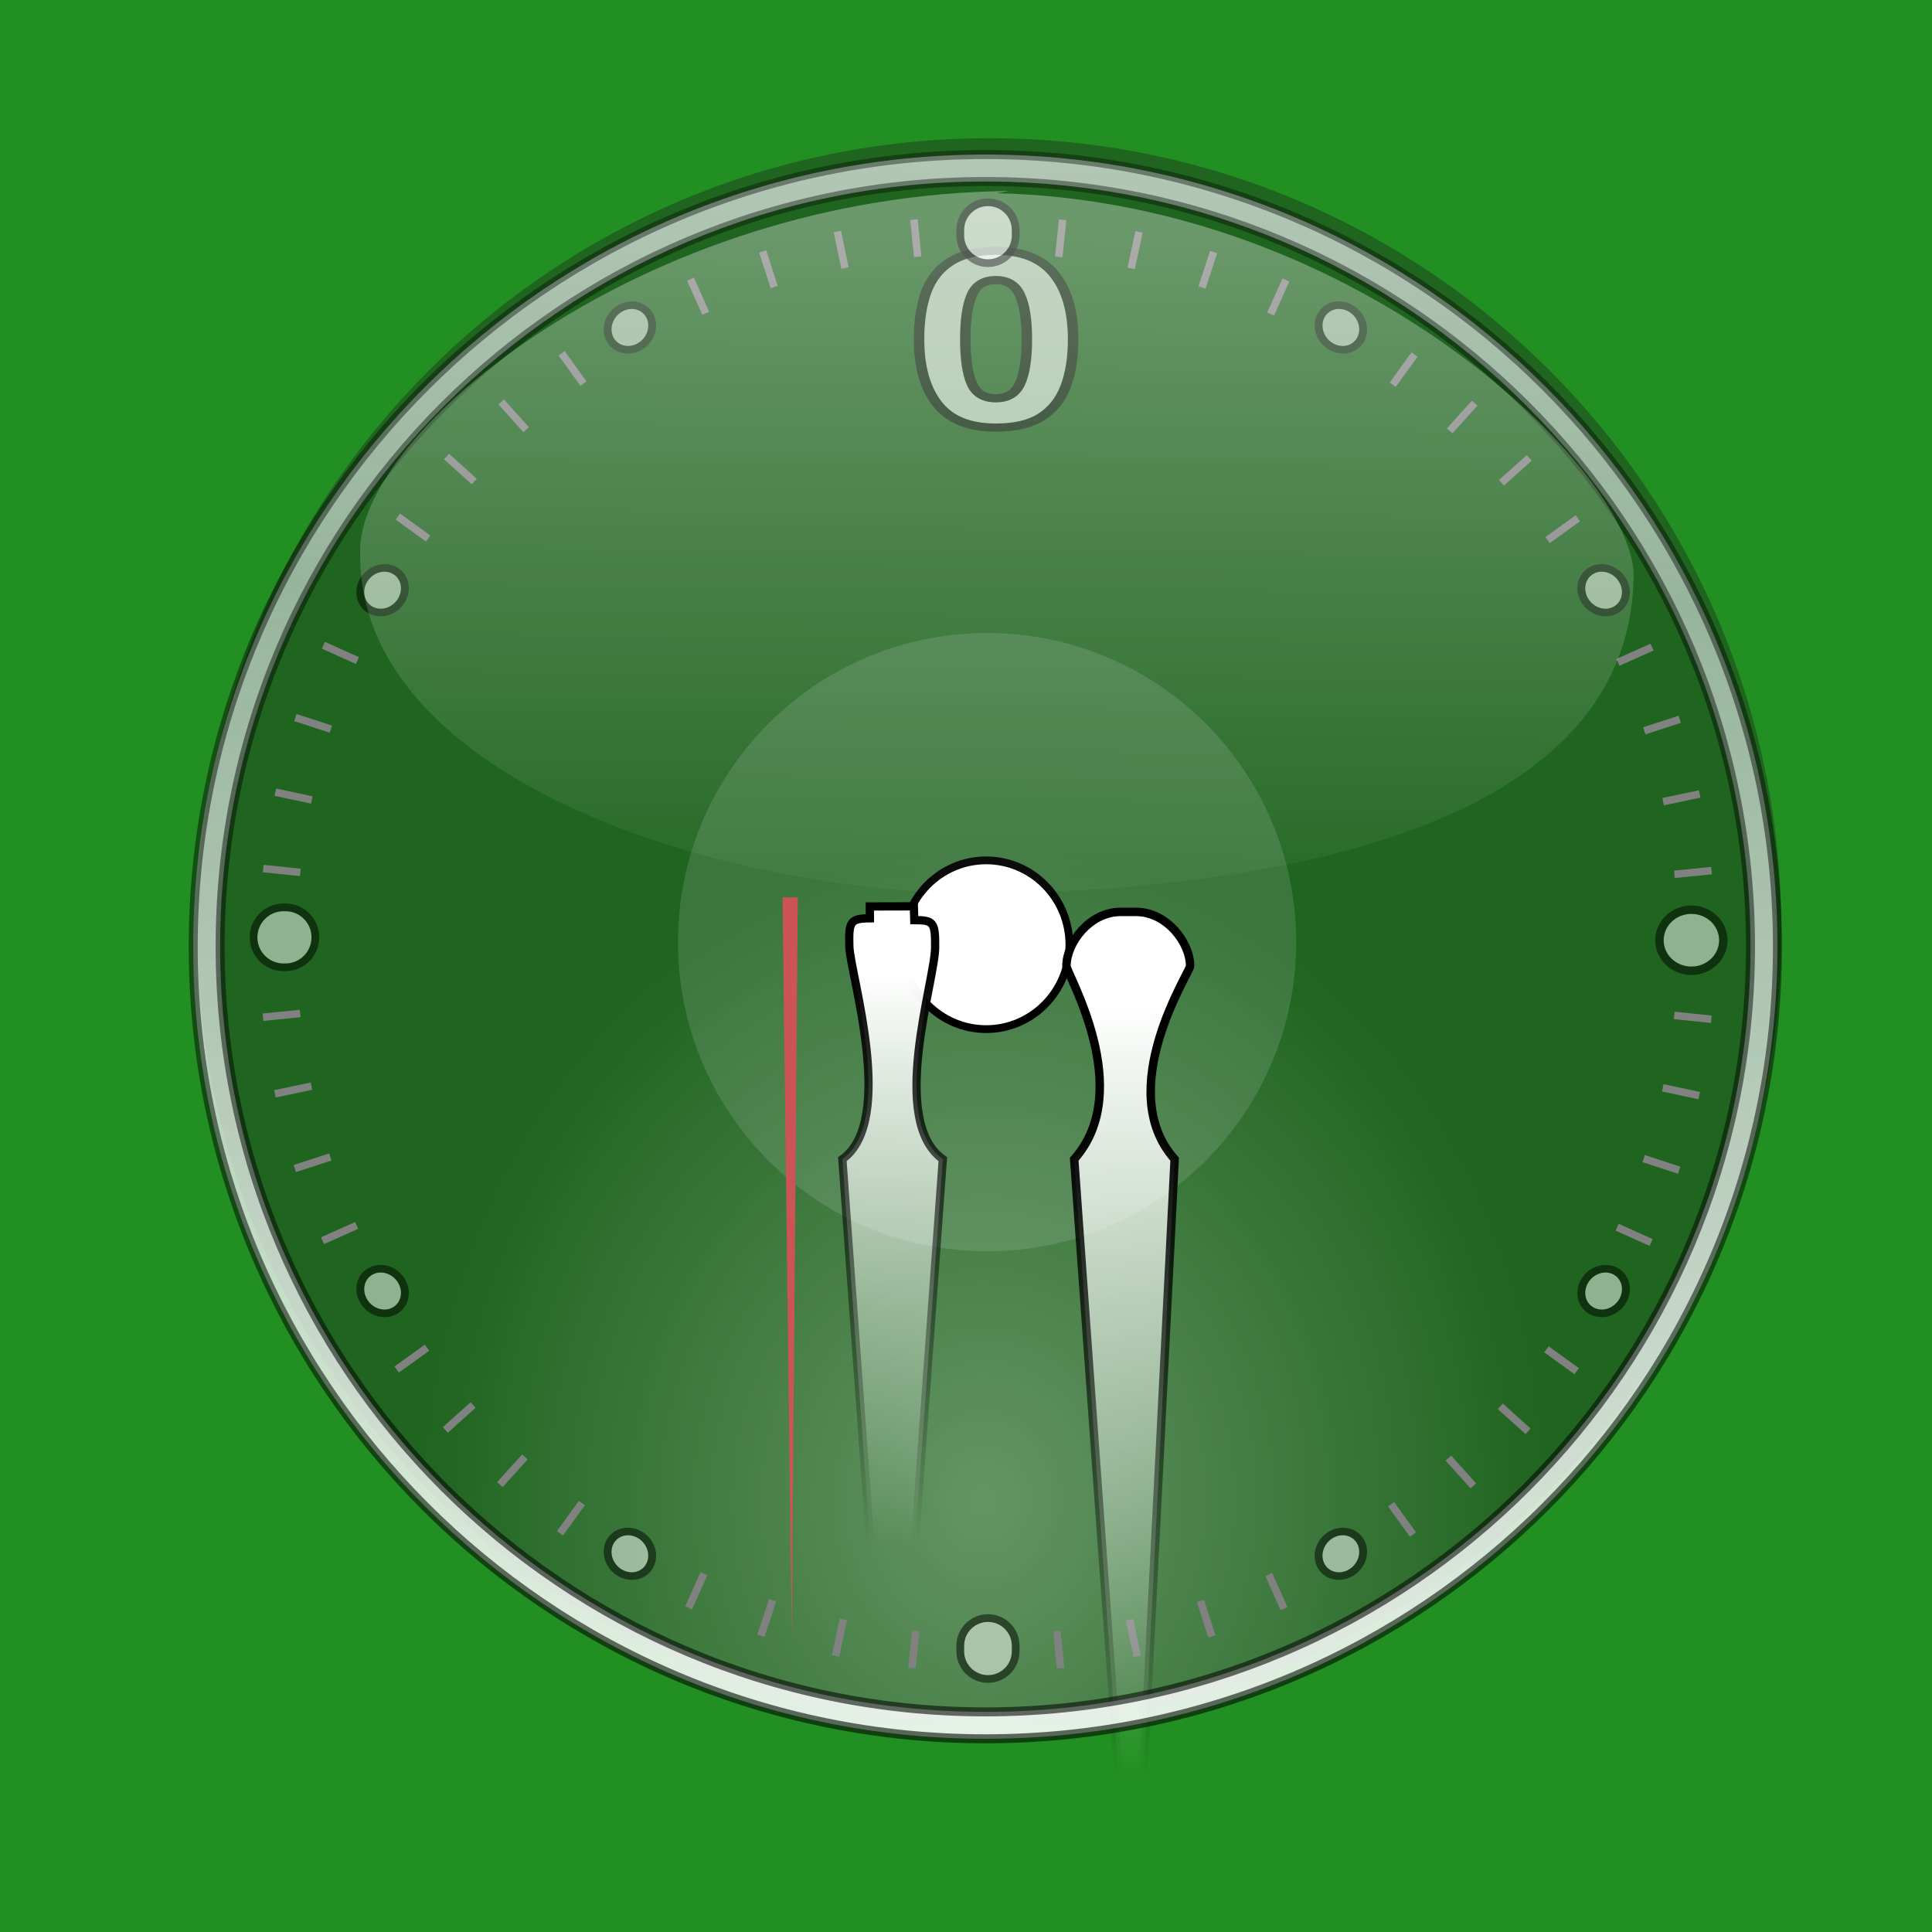
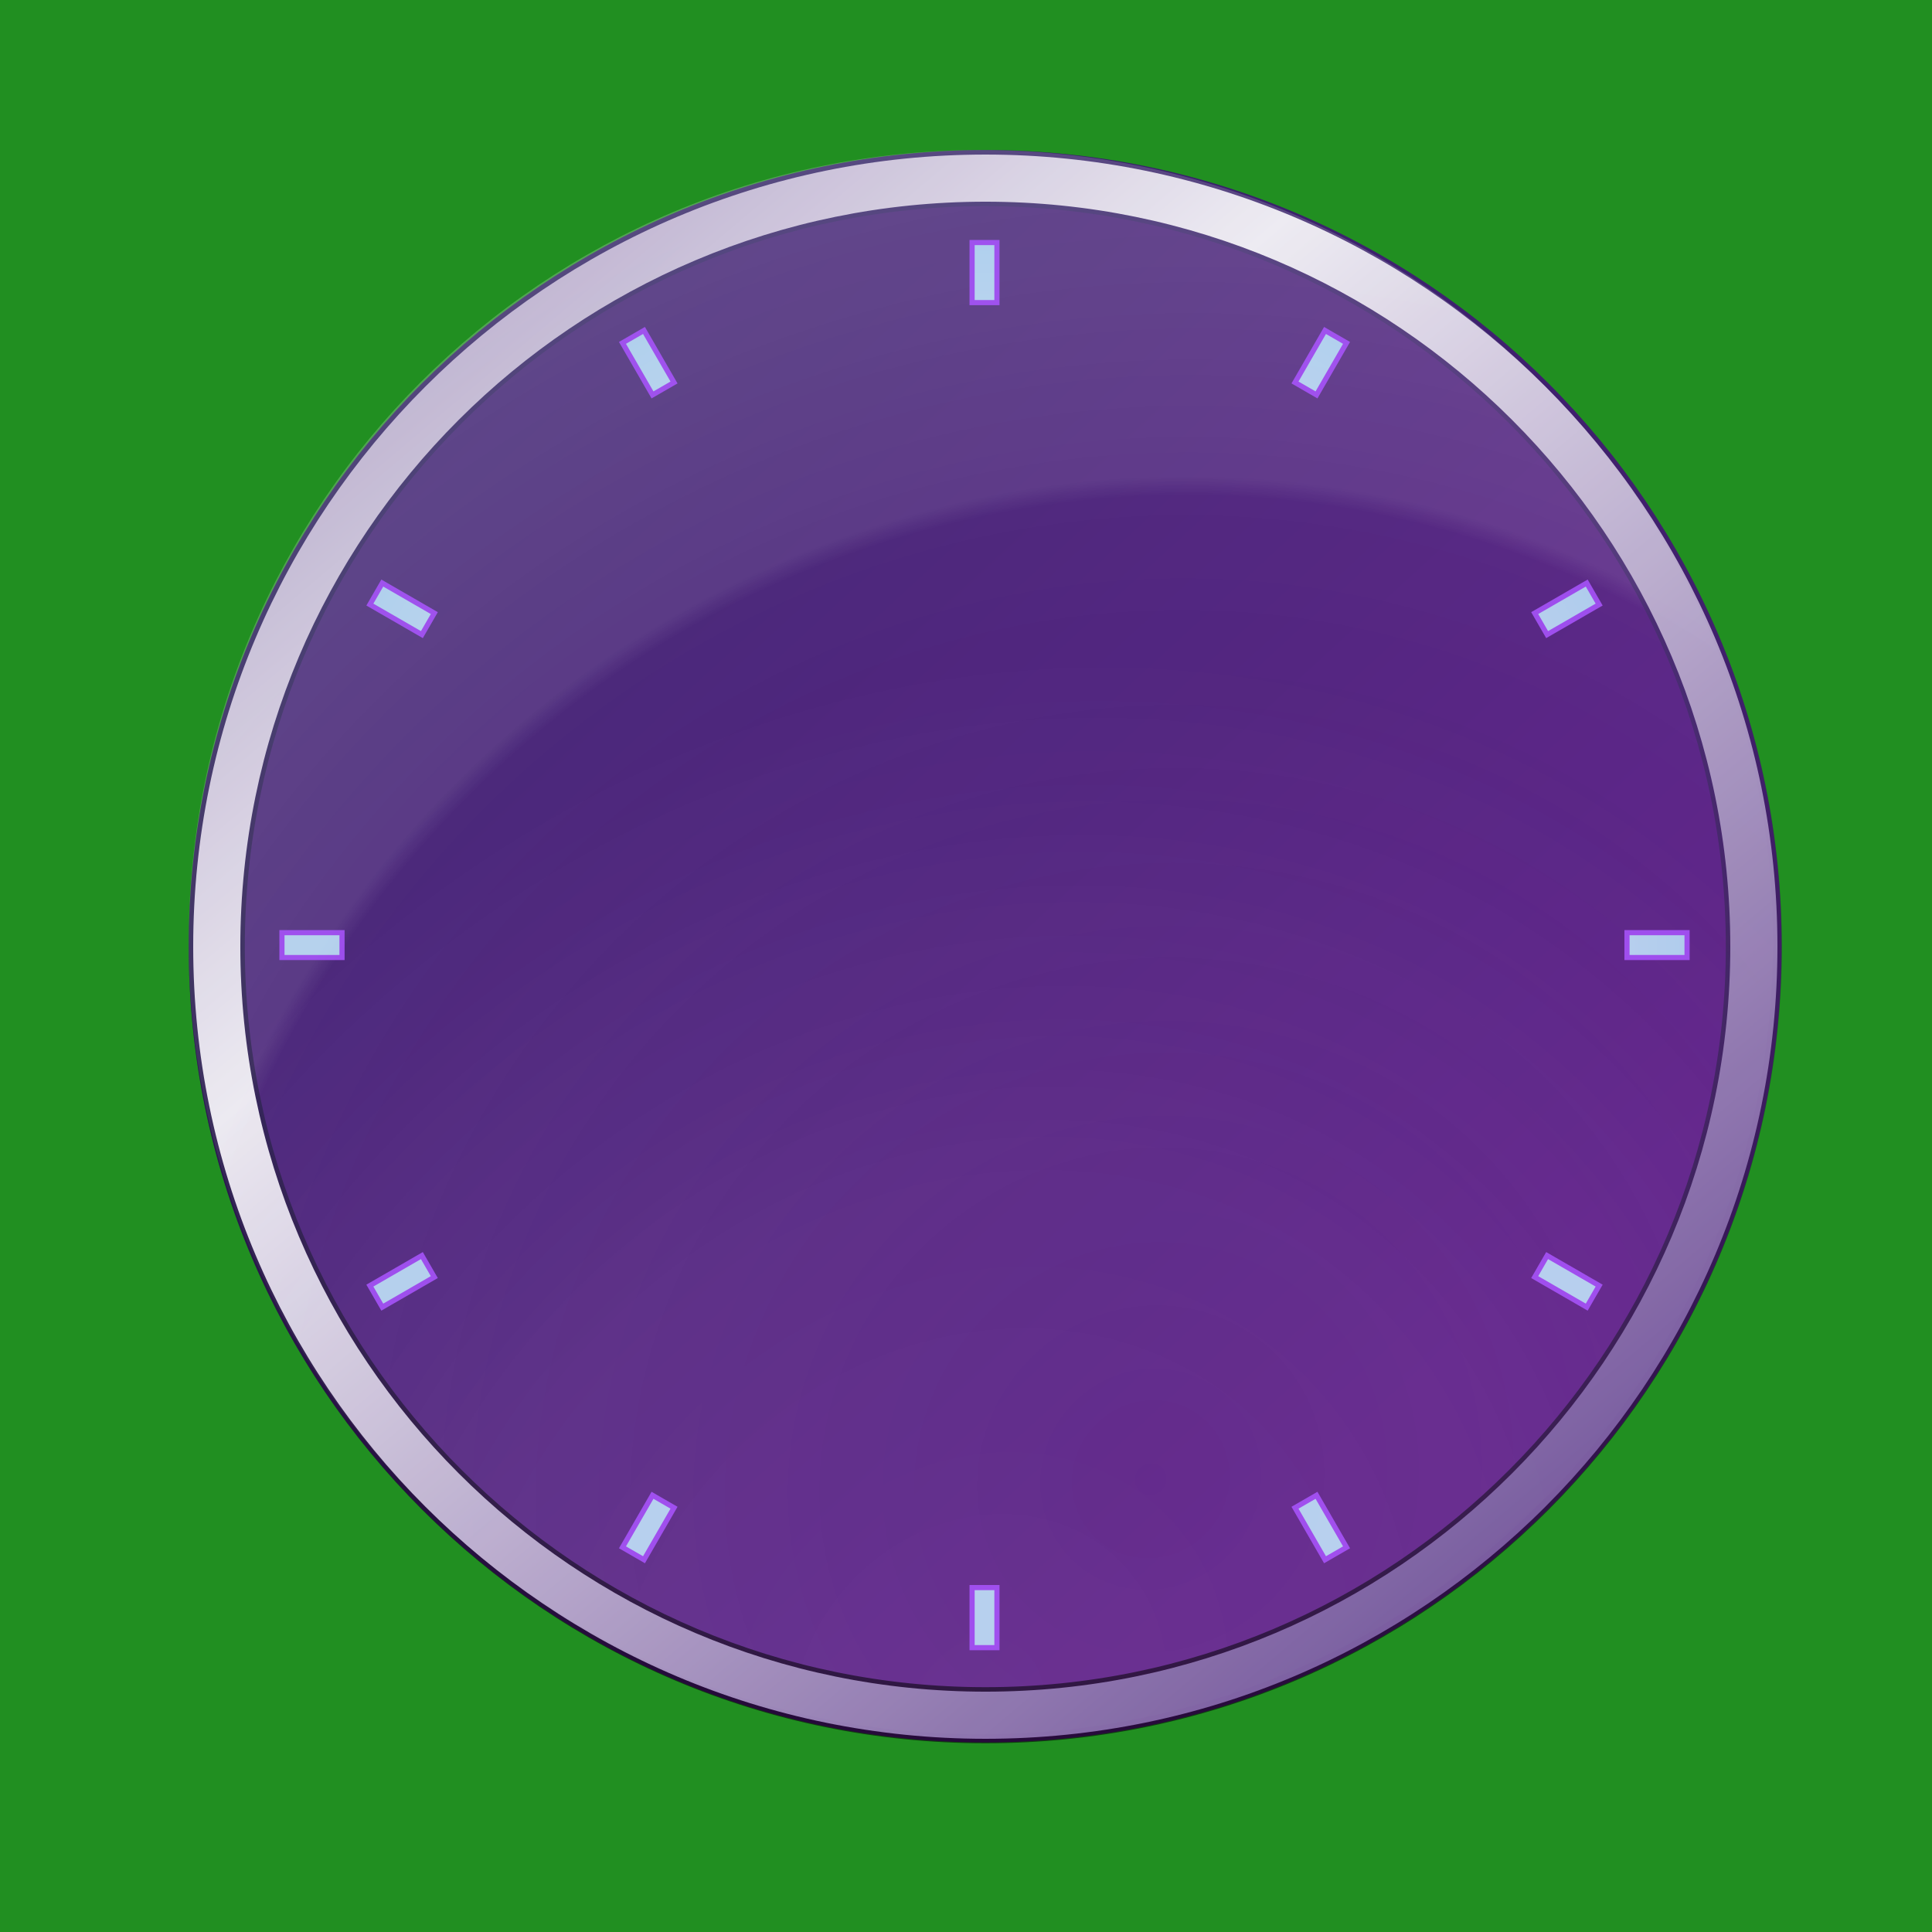
<svg xmlns="http://www.w3.org/2000/svg" xmlns:xlink="http://www.w3.org/1999/xlink" id="svg2" width="250" height="250" version="1.0">
+   <style id="style36">
+ .hourindicator { 
+     stroke-width:0.725;
+     stroke-opacity:1;
+     stroke-miterlimit:4;
+     stroke-dasharray:none;
+     stroke:#aa55ff;
+     opacity:0.85;
+     fill-opacity:1;
+     fill:url(#linearGradient13);
+ }
+ </style>
  <defs id="defs5">
+     <linearGradient id="linearGradient81">
+       <stop style="stop-color:#1b1b1b;stop-opacity:0;" offset="0" id="stop81" />
+       <stop style="stop-color:#1b1b1b;stop-opacity:0.5;" offset="0.644" id="stop82" />
+     </linearGradient>
+     <linearGradient id="linearGradient49">
+       <stop style="stop-color:#ffffff;stop-opacity:0.155;" offset="0" id="stop46" />
+       <stop style="stop-color:#ffffff;stop-opacity:0.122;" offset="0.5" id="stop47" />
+       <stop style="stop-color:#ffffff;stop-opacity:0;" offset="1" id="stop49" />
+     </linearGradient>
+     <linearGradient id="linearGradient12">
+       <stop style="stop-color:#bfe9ff;stop-opacity:1;" offset="0" id="stop12" />
+       <stop style="stop-color:#c6ecff;stop-opacity:1;" offset="1" id="stop13" />
+     </linearGradient>
+     <linearGradient id="linearGradient9">
+       <stop style="stop-color:#380b72;stop-opacity:1;" offset="0" id="stop10" />
+       <stop style="stop-color:#5d0b8e;stop-opacity:1;" offset="1" id="stop11" />
+     </linearGradient>
+     <linearGradient id="linearGradient7">
+       <stop style="stop-color:#ffffff;stop-opacity:1;" offset="0" id="stop5" />
+       <stop style="stop-color:#ebebeb;stop-opacity:1;" offset="0.5" id="stop6" />
+       <stop style="stop-color:#ffffff;stop-opacity:1;" offset="1" id="stop7" />
+     </linearGradient>
+     <linearGradient id="linearGradient1">
+       <stop style="stop-color:#ffffff;stop-opacity:1;" offset="0" id="stop1" />
+       <stop style="stop-color:#ededed;stop-opacity:1;" offset="0.5" id="stop3" />
+       <stop style="stop-color:#ffffff;stop-opacity:1;" offset="1" id="stop2" />
+     </linearGradient>
    <linearGradient id="linearGradient4014">
      <stop style="stop-color:#000000;stop-opacity:1;" offset="0" id="stop4016" />
      <stop style="stop-color:#000000;stop-opacity:0;" offset="1" id="stop4018" />
    </linearGradient>
    <linearGradient id="linearGradient3993">
      <stop style="stop-color:#f2f2f2;stop-opacity:1;" offset="0" id="stop3995" />
      <stop style="stop-color:#f2f2f2;stop-opacity:0;" offset="1" id="stop4000" />
    </linearGradient>
    <linearGradient id="linearGradient3985">
      <stop style="stop-color:#ffffff;stop-opacity:1;" offset="0" id="stop3987" />
      <stop style="stop-color:#ffffff;stop-opacity:0;" offset="1" id="stop3989" />
    </linearGradient>
    <linearGradient id="linearGradient3977">
      <stop style="stop-color:#000000;stop-opacity:1;" offset="0" id="stop3979" />
      <stop style="stop-color:#000000;stop-opacity:0;" offset="1" id="stop3981" />
    </linearGradient>
    <linearGradient id="linearGradient3969">
      <stop style="stop-color:#000000;stop-opacity:1;" offset="0" id="stop3971" />
      <stop style="stop-color:#000000;stop-opacity:0;" offset="1" id="stop3973" />
    </linearGradient>
    <linearGradient id="linearGradient3960">
      <stop style="stop-color:#ffffff;stop-opacity:1;" offset="0" id="stop3962" />
      <stop style="stop-color:#ffffff;stop-opacity:0;" offset="1" id="stop3964" />
    </linearGradient>
    <linearGradient id="linearGradient4100">
      <stop style="stop-color:#000000;stop-opacity:0.612" offset="0" id="stop4102" />
-       <stop style="stop-color:#000000;stop-opacity:0.405" offset="1" id="stop4104" />
+       <stop style="stop-color:#244a52;stop-opacity:0.2;" offset="1" id="stop4104" />
    </linearGradient>
    <linearGradient id="linearGradient4090">
      <stop id="stop4092" offset="0" style="stop-color:#ffffff;stop-opacity:0" />
      <stop style="stop-color:#000000;stop-opacity:0" offset="0.869" id="stop4094" />
      <stop id="stop4096" offset="1" style="stop-color:#000000;stop-opacity:0.185" />
    </linearGradient>
    <linearGradient id="linearGradient4060">
      <stop style="stop-color:#000000;stop-opacity:1;" offset="0" id="stop4062" />
      <stop style="stop-color:#000000;stop-opacity:0;" offset="1" id="stop4064" />
    </linearGradient>
    <linearGradient id="linearGradient4050">
      <stop id="stop4052" offset="0" style="stop-color:#ffffff;stop-opacity:0" />
      <stop style="stop-color:#ffffff;stop-opacity:0" offset="0.25" id="stop4058" />
      <stop style="stop-color:#ffffff;stop-opacity:0" offset="0.618" id="stop4056" />
      <stop style="stop-color:#ffffff;stop-opacity:1" offset="1" id="stop4054" />
    </linearGradient>
-     <linearGradient id="linearGradient4035">
-       <stop style="stop-color:#000000;stop-opacity:1;" offset="0" id="stop4037" />
-       <stop style="stop-color:#000000;stop-opacity:0;" offset="1" id="stop4040" />
-     </linearGradient>
-     <linearGradient id="linearGradient4027">
-       <stop style="stop-color:#000000;stop-opacity:1;" offset="0" id="stop4029" />
-       <stop style="stop-color:#000000;stop-opacity:0;" offset="1" id="stop4031" />
-     </linearGradient>
-     <linearGradient id="linearGradient4019">
-       <stop style="stop-color:#ffffff;stop-opacity:1;" offset="0" id="stop4021" />
-       <stop style="stop-color:#ffffff;stop-opacity:0;" offset="1" id="stop4023" />
-     </linearGradient>
-     <linearGradient id="linearGradient4011">
-       <stop style="stop-color:#ffffff;stop-opacity:1;" offset="0" id="stop4013" />
-       <stop style="stop-color:#ffffff;stop-opacity:0;" offset="1" id="stop4015" />
-     </linearGradient>
    <linearGradient id="linearGradient3995">
      <stop style="stop-color:#ffffff;stop-opacity:0" offset="0" id="stop3997" />
      <stop id="stop4086" offset="0.719" style="stop-color:#000000;stop-opacity:0" />
      <stop style="stop-color:#000000;stop-opacity:1" offset="1" id="stop3999" />
    </linearGradient>
    <linearGradient id="linearGradient3994">
      <stop style="stop-color:#000000;stop-opacity:1" offset="0" id="stop3996" />
      <stop style="stop-color:#333333;stop-opacity:1" offset="1" id="stop3998" />
    </linearGradient>
    <linearGradient id="linearGradient3933">
      <stop style="stop-color:#000000;stop-opacity:1;" offset="0" id="stop3936" />
      <stop style="stop-color:#000000;stop-opacity:0;" offset="1" id="stop3938" />
    </linearGradient>
    <linearGradient id="linearGradient3955">
      <stop id="stop3957" offset="0" style="stop-color:#fcff00;stop-opacity:0.352" />
      <stop id="stop3959" offset="1" style="stop-color:#ffff19;stop-opacity:0.125" />
    </linearGradient>
    <linearGradient id="linearGradient3929">
      <stop style="stop-color:#ffffff;stop-opacity:0.502" offset="0" id="stop3933" />
      <stop id="stop3935" offset="1" style="stop-color:#ffffff;stop-opacity:0" />
    </linearGradient>
    <linearGradient id="linearGradient3966">
      <stop style="stop-color:#ffffff;stop-opacity:0.981" offset="0" id="stop3968" />
      <stop id="stop3927" offset="0.434" style="stop-color:#ffffff;stop-opacity:0.49;" />
      <stop style="stop-color:#ffffff;stop-opacity:0.021" offset="1" id="stop3970" />
    </linearGradient>
    <linearGradient id="linearGradient3943">
      <stop style="stop-color:#ffffff;stop-opacity:1" offset="0" id="stop3945" />
      <stop id="stop3953" offset="0.368" style="stop-color:#cae2e5;stop-opacity:1" />
      <stop id="stop3951" offset="0.701" style="stop-color:#cac8b1;stop-opacity:1" />
      <stop style="stop-color:#000000;stop-opacity:0" offset="1" id="stop3947" />
    </linearGradient>
    <linearGradient id="linearGradient3919">
      <stop style="stop-color:#ffffff;stop-opacity:0.424;" offset="0" id="stop3921" />
      <stop style="stop-color:#acc3c9;stop-opacity:0" offset="1" id="stop3923" />
    </linearGradient>
    <linearGradient id="linearGradient3893">
-       <stop style="stop-color:#dbe2e3;stop-opacity:0.707" offset="0" id="stop3895" />
-       <stop style="stop-color:#ffffff;stop-opacity:1" offset="1" id="stop3897" />
+       <stop style="stop-color:#fcfdfd;stop-opacity:1;" offset="0" id="stop3895" />
+       <stop style="stop-color:#6c4f96;stop-opacity:1;" offset="1" id="stop3897" />
    </linearGradient>
    <linearGradient id="linearGradient3217">
      <stop style="stop-color:#000000;stop-opacity:1;" offset="0" id="stop3219" />
      <stop id="stop3225" offset="0.5" style="stop-color:#000000;stop-opacity:1;" />
      <stop style="stop-color:#000000;stop-opacity:0;" offset="1" id="stop3221" />
    </linearGradient>
    <linearGradient id="linearGradient3184">
      <stop style="stop-color:#e5ebee;stop-opacity:0" offset="0" id="stop3186" />
      <stop style="stop-color:#ffffff;stop-opacity:0.522" offset="1" id="stop3188" />
    </linearGradient>
    <linearGradient id="linearGradient3168">
-       <stop style="stop-color:#ffffff;stop-opacity:0.487" offset="0" id="stop3170" />
-       <stop style="stop-color:#ffffff;stop-opacity:0" offset="1" id="stop3172" />
+       <stop style="stop-color:#ffffff;stop-opacity:0" offset="0" id="stop3172" />
+       <stop style="stop-color:#ffffff;stop-opacity:0.122;" offset="0.5" id="stop9" />
+       <stop style="stop-color:#ffffff;stop-opacity:0.243;" offset="0.51" id="stop8" />
+       <stop style="stop-color:#ffffff;stop-opacity:0.487" offset="1" id="stop3170" />
    </linearGradient>
    <linearGradient id="linearGradient3144">
      <stop style="stop-color:#ffffff;stop-opacity:0.8" offset="0" id="stop3146" />
      <stop id="stop3925" offset="0.923" style="stop-color:#9eacae;stop-opacity:1" />
      <stop style="stop-color:#ffffff;stop-opacity:1" offset="1" id="stop3148" />
    </linearGradient>
    <radialGradient xlink:href="#linearGradient3217" id="radialGradient4070" gradientUnits="userSpaceOnUse" cx="309.6" cy="394.289" fx="309.6" fy="394.289" r="6.942" />
-     <linearGradient xlink:href="#linearGradient3893" id="linearGradient3907" x1="17.237" y1="345.84" x2="14.972" y2="500.905" gradientUnits="userSpaceOnUse" spreadMethod="reflect" gradientTransform="matrix(0.8723404,0,0,0.8723404,0.07921929,49.99266)" />
+     <linearGradient xlink:href="#linearGradient3893" id="linearGradient3907" x1="-19.918" y1="351.268" x2="88.448" y2="479.196" gradientUnits="userSpaceOnUse" spreadMethod="reflect" gradientTransform="matrix(0.8723404,0,0,0.8723404,0.07921929,49.99266)" />
    <linearGradient xlink:href="#linearGradient3906-5" id="linearGradient4216-6" gradientUnits="userSpaceOnUse" x1="-33.603" y1="293.253" x2="-14.522" y2="387.653" gradientTransform="translate(0.912604,0.9489648)" />
    <linearGradient id="linearGradient3906-5">
      <stop style="stop-color:#ffffff;stop-opacity:0.189" offset="0" id="stop3908-6" />
      <stop style="stop-color:#ffffff;stop-opacity:0.116" offset="1" id="stop3910-9" />
    </linearGradient>
    <linearGradient y2="387.653" x2="-14.522" y1="293.253" x1="-33.603" gradientTransform="matrix(-1.230349,0,0,1.237342,129.318,-357.3875)" gradientUnits="userSpaceOnUse" id="linearGradient3924" xlink:href="#linearGradient3906-5" />
-     <linearGradient xlink:href="#linearGradient3933" id="linearGradient3940" x1="-168.143" y1="192.344" x2="525.831" y2="200.829" gradientUnits="userSpaceOnUse" />
+     <linearGradient xlink:href="#linearGradient3933" id="linearGradient3940" x1="-168.143" y1="192.344" x2="525.831" y2="200.829" gradientUnits="userSpaceOnUse" gradientTransform="translate(-5.078594)" />
    <linearGradient xlink:href="#linearGradient3994" id="linearGradient4058" gradientUnits="userSpaceOnUse" gradientTransform="translate(-1.05375,2.338221)" x1="259.069" y1="331.354" x2="260.098" y2="283.538" />
-     <linearGradient xlink:href="#linearGradient3929" id="linearGradient4004" x1="-8.843" y1="307.013" x2="-9.666" y2="396.247" gradientUnits="userSpaceOnUse" gradientTransform="matrix(1.046884,0,0,0.9238844,1.359228,26.36567)" />
    <radialGradient xlink:href="#linearGradient3995" id="radialGradient4001" cx="320.036" cy="384.803" fx="320.036" fy="384.803" r="96.207" gradientUnits="userSpaceOnUse" gradientTransform="matrix(1.119462,0.01918326,-0.01914229,1.117071,-30.86623,-51.18864)" />
-     <linearGradient xlink:href="#linearGradient4011" id="linearGradient4017" x1="145" y1="128.049" x2="145" y2="211.523" gradientUnits="userSpaceOnUse" gradientTransform="matrix(1,0,0,1.197971,0,-23.39864)" />
-     <linearGradient xlink:href="#linearGradient4019" id="linearGradient4025" x1="115" y1="125" x2="115" y2="189.675" gradientUnits="userSpaceOnUse" gradientTransform="matrix(1,0,0,1.142614,0,-16.72565)" />
-     <linearGradient xlink:href="#linearGradient4027" id="linearGradient4033" x1="135" y1="140" x2="135" y2="211.523" gradientUnits="userSpaceOnUse" gradientTransform="matrix(1,0,0,1.197971,0,-23.39864)" />
-     <linearGradient xlink:href="#linearGradient4035" id="linearGradient4042" x1="124.75" y1="123.623" x2="125" y2="189.675" gradientUnits="userSpaceOnUse" gradientTransform="matrix(1,0,0,1.142614,0,-16.72565)" />
    <radialGradient xlink:href="#linearGradient4060" id="radialGradient4066" cx="245.951" cy="493.209" fx="245.951" fy="493.209" r="7.541" gradientTransform="matrix(1,0,0,1.415133,0,-204.7472)" gradientUnits="userSpaceOnUse" />
    <radialGradient xlink:href="#linearGradient4090" id="radialGradient4088" gradientUnits="userSpaceOnUse" cx="320.036" cy="384.803" fx="320.036" fy="384.803" r="96.207" gradientTransform="matrix(1.169142,-0.01707122,0.0192312,1.31707,-61.53176,-116.5459)" />
-     <radialGradient xlink:href="#linearGradient3168" id="radialGradient4098" cx="318.175" cy="453.965" fx="318.175" fy="453.965" r="96.207" gradientUnits="userSpaceOnUse" gradientTransform="matrix(0.7092701,0.02305238,-0.02666112,0.8203027,105.7749,74.24738)" />
+     <radialGradient xlink:href="#linearGradient3168" id="radialGradient4098" cx="327.358" cy="455.317" fx="327.358" fy="455.317" r="96.207" gradientUnits="userSpaceOnUse" gradientTransform="matrix(1.741111,-1.828223,1.763914,1.679867,-1032.416,283.6487)" />
    <linearGradient xlink:href="#linearGradient4100" id="linearGradient4106" x1="-32.212" y1="474.713" x2="-27.91" y2="311.217" gradientUnits="userSpaceOnUse" />
    <linearGradient xlink:href="#linearGradient3960" id="linearGradient3967" x1="243.049" y1="514.998" x2="243.049" y2="487.984" gradientUnits="userSpaceOnUse" />
    <linearGradient xlink:href="#linearGradient3969" id="linearGradient3975" x1="238.482" y1="514.998" x2="243.049" y2="487.984" gradientUnits="userSpaceOnUse" />
    <linearGradient xlink:href="#linearGradient3977" id="linearGradient3983" x1="331.882" y1="408.205" x2="307.908" y2="408.205" gradientUnits="userSpaceOnUse" gradientTransform="matrix(0.8702063,0,0,0.8702063,22.00865,79.60695)" />
    <linearGradient xlink:href="#linearGradient3985" id="linearGradient3991" x1="331.882" y1="403.059" x2="312.703" y2="403.059" gradientUnits="userSpaceOnUse" gradientTransform="matrix(0.8702063,0,0,0.8702063,22.00865,79.60695)" />
    <linearGradient xlink:href="#linearGradient3993" id="linearGradient4002" x1="177.72" y1="404.706" x2="196.822" y2="404.706" gradientUnits="userSpaceOnUse" gradientTransform="matrix(0.9238014,0,0,0.9238015,-0.8931045,68.1475)" />
    <linearGradient xlink:href="#linearGradient4014" id="linearGradient4020" x1="158.92" y1="434.8" x2="174.37" y2="441.414" gradientUnits="userSpaceOnUse" />
+     <linearGradient xlink:href="#linearGradient1" id="linearGradient2" x1="288.432" y1="107.014" x2="288.432" y2="156.636" gradientUnits="userSpaceOnUse" />
+     <linearGradient xlink:href="#linearGradient7" id="linearGradient3" gradientUnits="userSpaceOnUse" x1="288.432" y1="107.014" x2="288.432" y2="156.636" gradientTransform="matrix(0.9749738,0,0,1.416496,16.19884,-44.42683)" />
+     <linearGradient xlink:href="#linearGradient9" id="linearGradient11" x1="271.1" y1="308.534" x2="382.478" y2="429.69" gradientUnits="userSpaceOnUse" gradientTransform="matrix(1.064264,0,0,1.063877,-77.67951,-19.41931)" />
+     <linearGradient xlink:href="#linearGradient12" id="linearGradient13" x1="361.613" y1="-290.944" x2="361.613" y2="-300.088" gradientUnits="userSpaceOnUse" gradientTransform="translate(0,0.4927565)" />
+     <linearGradient xlink:href="#linearGradient12" id="linearGradient36" gradientUnits="userSpaceOnUse" x1="361.613" y1="-290.944" x2="361.613" y2="-300.088" gradientTransform="translate(0.4927565)" />
+     <linearGradient xlink:href="#linearGradient12" id="linearGradient37" gradientUnits="userSpaceOnUse" x1="361.613" y1="-290.944" x2="361.613" y2="-300.088" gradientTransform="translate(0.4927565)" />
+     <linearGradient xlink:href="#linearGradient12" id="linearGradient38" gradientUnits="userSpaceOnUse" x1="361.613" y1="-290.944" x2="361.613" y2="-300.088" gradientTransform="translate(0.4267396,0.2463782)" />
+     <linearGradient xlink:href="#linearGradient12" id="linearGradient39" gradientUnits="userSpaceOnUse" x1="361.613" y1="-290.944" x2="361.613" y2="-300.088" gradientTransform="translate(0.4267396,0.2463782)" />
+     <linearGradient xlink:href="#linearGradient12" id="linearGradient40" gradientUnits="userSpaceOnUse" x1="361.613" y1="-290.944" x2="361.613" y2="-300.088" gradientTransform="translate(-0.4267396,-0.2463782)" />
+     <linearGradient xlink:href="#linearGradient12" id="linearGradient41" gradientUnits="userSpaceOnUse" x1="361.613" y1="-290.944" x2="361.613" y2="-300.088" gradientTransform="translate(-0.4267396,-0.2463782)" />
+     <linearGradient xlink:href="#linearGradient12" id="linearGradient42" gradientUnits="userSpaceOnUse" x1="361.613" y1="-290.944" x2="361.613" y2="-300.088" gradientTransform="translate(-0.2463782,0.4267396)" />
+     <linearGradient xlink:href="#linearGradient12" id="linearGradient43" gradientUnits="userSpaceOnUse" x1="361.613" y1="-290.944" x2="361.613" y2="-300.088" gradientTransform="translate(-0.2463782,0.4267396)" />
+     <linearGradient xlink:href="#linearGradient12" id="linearGradient44" gradientUnits="userSpaceOnUse" x1="361.613" y1="-290.944" x2="361.613" y2="-300.088" gradientTransform="translate(0.2463782,-0.4267396)" />
+     <linearGradient xlink:href="#linearGradient12" id="linearGradient45" gradientUnits="userSpaceOnUse" x1="361.613" y1="-290.944" x2="361.613" y2="-300.088" gradientTransform="translate(0.2463782,-0.4267396)" />
+     <linearGradient xlink:href="#linearGradient12" id="linearGradient46" gradientUnits="userSpaceOnUse" x1="361.613" y1="-290.944" x2="361.613" y2="-300.088" gradientTransform="translate(0,0.4927565)" />
+     <radialGradient xlink:href="#linearGradient49" id="radialGradient46" gradientUnits="userSpaceOnUse" gradientTransform="matrix(0.9796032,-0.9878854,0.8761065,0.8687615,-387.8179,390.3194)" cx="313.945" cy="456.772" fx="313.945" fy="456.772" r="96.207" />
+     <filter id="mask-powermask-path-effect59_inverse" style="color-interpolation-filters:sRGB" height="100" width="100" x="-50" y="-50">
+       <feColorMatrix id="mask-powermask-path-effect59_primitive1" values="1" type="saturate" result="fbSourceGraphic" />
+       <feColorMatrix id="mask-powermask-path-effect59_primitive2" values="-1 0 0 0 1 0 -1 0 0 1 0 0 -1 0 1 0 0 0 1 0 " in="fbSourceGraphic" />
+     </filter>
+     <filter style="color-interpolation-filters:sRGB" id="filter76" x="-0.201" y="-0.028" width="1.401" height="1.056">
+       <feGaussianBlur stdDeviation="0.585" id="feGaussianBlur76" />
+     </filter>
+     <filter style="color-interpolation-filters:sRGB" id="filter77" x="-0.273" y="-0.026" width="1.546" height="1.053">
+       <feGaussianBlur stdDeviation="0.776" id="feGaussianBlur77" />
+     </filter>
+     <linearGradient xlink:href="#linearGradient1" id="linearGradient79" gradientUnits="userSpaceOnUse" x1="288.432" y1="107.014" x2="288.432" y2="156.636" gradientTransform="matrix(0.5424343,0,0,0.07594077,116.1803,83.77449)" />
+     <linearGradient xlink:href="#linearGradient1" id="linearGradient80" gradientUnits="userSpaceOnUse" gradientTransform="matrix(0.5424343,0,0,0.07594077,121.1181,84.22338)" x1="288.432" y1="107.014" x2="288.432" y2="156.636" />
+     <linearGradient xlink:href="#linearGradient81" id="linearGradient82" x1="273.836" y1="106.542" x2="273.836" y2="173.954" gradientUnits="userSpaceOnUse" />
  </defs>
-   <rect style="opacity:0.863;fill:#008000;fill-opacity:1;fill-rule:nonzero;stroke:url(#linearGradient3940)" id="rect3142" width="757.614" height="450" x="-227.54" y="-127.408" />
-   <g id="ClockFace" transform="matrix(1.006557,0,0,1.006557,-136.081,-271.6086)">
-     <path transform="matrix(1.058469,0,0,1.058469,-76.38257,-17.85858)" d="m 416.243,384.803 c 0,53.134 -43.073,96.207 -96.207,96.207 -53.134,0 -96.207,-43.073 -96.207,-96.207 0,-53.134 43.073,-96.207 96.207,-96.207 53.134,0 96.207,43.073 96.207,96.207 z" id="path4108" style="fill:#1a1a1a;fill-opacity:1;stroke:none;stroke-opacity:1;opacity:0.374" />
-     <path style="fill:url(#radialGradient4098);fill-opacity:1;stroke:none;opacity:0.638" id="path3158" d="m 416.243,384.803 c 0,53.134 -43.073,96.207 -96.207,96.207 -53.134,0 -96.207,-43.073 -96.207,-96.207 0,-53.134 43.073,-96.207 96.207,-96.207 53.134,0 96.207,43.073 96.207,96.207 z" transform="matrix(1.058469,0,0,1.058469,-76.38257,-17.85858)" />
-     <path transform="matrix(0.4574011,0,0,0.4574011,98.86669,218.7633)" d="m 443.731,376.458 c 0,47.983 -38.898,86.881 -86.881,86.881 -47.983,0 -86.881,-38.898 -86.881,-86.881 0,-47.983 38.898,-86.881 86.881,-86.881 47.983,0 86.881,38.898 86.881,86.881 z" id="path3182" style="opacity:0.15;fill:#dbe2e3;fill-opacity:1;stroke:none" />
-     <text id="text4054" y="367.606" x="222.376" style="font-size:35.044px;font-style:normal;font-variant:normal;font-weight:bold;font-stretch:normal;line-height:125%;letter-spacing:0px;word-spacing:0px;opacity:0.6;fill:#ffffff;fill-opacity:1;stroke:#000000;stroke-width:1.188;stroke-opacity:1;font-family:UnBatang;-inkscape-font-specification:UnBatang Bold" xml:space="preserve" transform="scale(1.132818,0.8827545)">
-       <tspan style="font-size:35.044px;font-style:normal;font-variant:normal;font-weight:bold;font-stretch:normal;fill:#ffffff;fill-opacity:1;stroke:#000000;stroke-width:1.188;stroke-opacity:1;font-family:Cuisine;-inkscape-font-specification:Cuisine Bold" y="367.606" x="222.376" id="tspan4056">0</tspan>
-     </text>
-     <g id="g3274" transform="matrix(0.9598602,0,0,0.9598602,-82.86491,16.10077)">
-       <rect ry="3.71" y="481.062" x="355.791" height="8.159" width="7.419" id="rect4050" style="opacity:0.5;fill:#ffffff;fill-opacity:1;stroke:#000000;stroke-width:1.035;stroke-opacity:1;stroke-miterlimit:4;stroke-dasharray:none" />
-       <rect style="opacity:0.65;fill:#ffffff;fill-opacity:1;stroke:#000000;stroke-width:1.035;stroke-miterlimit:4;stroke-opacity:1;stroke-dasharray:none" id="rect4074" width="7.419" height="8.159" x="355.791" y="-299.596" ry="3.71" transform="scale(1,-1)" />
-     </g>
-     <g id="g3280" transform="matrix(0,0.9598602,-0.9598602,0,637.1983,46.20365)">
-       <rect ry="4.275" y="292.191" x="354.828" height="8.549" width="8.177" id="rect4028" style="opacity:0.5;fill:#ffffff;fill-opacity:1;stroke:#000000;stroke-width:1.128;stroke-miterlimit:4;stroke-opacity:1;stroke-dasharray:none" rx="4.089" />
-       <rect ry="4.014" style="opacity:0.5;fill:#ffffff;fill-opacity:1;stroke:#000000;stroke-width:1.035;stroke-opacity:1;stroke-miterlimit:4;stroke-dasharray:none" id="rect4038" width="8.029" height="8.28" x="354.513" y="480.759" />
-     </g>
-     <g transform="matrix(-0.8312633,-0.4799301,0.4799301,-0.8312633,373.3353,888.5053)" id="g3286" />
-     <g id="g3292" transform="matrix(-0.4799301,-0.8312633,0.8312633,-0.4799301,109.7739,877.4869)">
-       <rect rx="3.099" transform="matrix(-0.9997489,0.02240631,0.02184135,-0.9997615,0,0)" ry="2.869" y="-485.409" x="-420.971" height="5.738" width="6.197" id="rect4080" style="opacity:0.5;fill:#ffffff;fill-opacity:1;stroke:#000000;stroke-width:1.036;stroke-miterlimit:4;stroke-opacity:1;stroke-dasharray:none" />
-       <rect style="opacity:0.5;fill:#ffffff;fill-opacity:1;stroke:#000000;stroke-width:1.036;stroke-opacity:1;stroke-miterlimit:4;stroke-dasharray:none" id="rect3294" width="6.197" height="5.738" x="363.306" y="302.8" ry="2.869" transform="matrix(0.9997489,-0.02240631,-0.02184135,0.9997615,0,0)" rx="3.099" />
-       <rect rx="3.099" transform="matrix(0.9997489,-0.02240631,-0.02184135,0.9997615,0,0)" ry="2.869" y="312.841" x="316.477" height="5.738" width="6.197" id="rect4068" style="opacity:0.5;fill:#ffffff;fill-opacity:1;stroke:#000000;stroke-width:1.036;stroke-opacity:1;stroke-miterlimit:4;stroke-dasharray:none" />
-       <rect style="opacity:0.5;fill:#ffffff;fill-opacity:1;stroke:#000000;stroke-width:1.036;stroke-miterlimit:4;stroke-opacity:1;stroke-dasharray:none" id="rect4070" width="6.197" height="5.738" x="469.052" y="41.738" ry="2.869" transform="matrix(0.48047,0.8770111,0.8548982,-0.5187959,0,0)" rx="3.099" />
-       <rect rx="3.099" transform="matrix(0.48047,0.8770111,0.8548982,-0.5187959,0,0)" ry="2.869" y="29.926" x="516.878" height="5.738" width="6.197" id="rect4072" style="opacity:0.5;fill:#ffffff;fill-opacity:1;stroke:#000000;stroke-width:1.036;stroke-miterlimit:4;stroke-opacity:1;stroke-dasharray:none" />
-       <rect rx="3.099" transform="matrix(-0.48047,-0.8770111,-0.8548982,0.5187959,0,0)" ry="2.869" y="-224.347" x="-526.717" height="5.738" width="6.197" id="rect4076" style="opacity:0.5;fill:#ffffff;fill-opacity:1;stroke:#000000;stroke-width:1.036;stroke-miterlimit:4;stroke-opacity:1;stroke-dasharray:none" />
-       <rect style="opacity:0.5;fill:#ffffff;fill-opacity:1;stroke:#000000;stroke-width:1.036;stroke-miterlimit:4;stroke-opacity:1;stroke-dasharray:none" id="rect4078" width="6.197" height="5.738" x="-573.547" y="-214.305" ry="2.869" transform="matrix(-0.48047,-0.8770111,-0.8548982,0.5187959,0,0)" rx="3.099" />
-       <rect style="opacity:0.5;fill:#ffffff;fill-opacity:1;stroke:#000000;stroke-width:1.036;stroke-miterlimit:4;stroke-opacity:1;stroke-dasharray:none" id="rect4082" width="6.197" height="5.738" x="-373.145" y="-497.22" ry="2.869" transform="matrix(-0.9997489,0.02240631,0.02184135,-0.9997615,0,0)" rx="3.099" />
-     </g>
-     <g transform="matrix(0.8312633,-0.4799301,0.4799301,0.8312633,-224.1878,238.8425)" id="g3298" />
-     <g id="g3304" transform="matrix(0.4799301,-0.8312633,0.8312633,0.4799301,-235.2063,502.4039)" />
-     <g style="fill:#818181;fill-opacity:1" transform="translate(-175.8178,27.54883)" id="g3480">
-       <g style="fill:#818181;fill-opacity:1" id="g3346" transform="matrix(0.8096128,0.5869643,-0.5869643,0.8096128,449.2092,204.052)">
-         <g style="fill:#818181;fill-opacity:1" transform="matrix(0.9598602,0,0,0.9598602,-260.5296,-239.3539)" id="g3310">
-           <rect style="fill:#818181;fill-opacity:1;stroke:none" id="rect3312" width="1" height="5" x="359" y="293.362" />
-           <rect y="483.362" x="359" height="5" width="1" id="rect3314" style="fill:#818181;fill-opacity:1;stroke:none" />
-         </g>
-         <g style="fill:#818181;fill-opacity:1" id="g3316" transform="matrix(0,0.9598602,-0.9598602,0,459.7132,-209.2506)">
-           <rect y="293.362" x="359" height="5" width="1" id="rect3318" style="fill:#818181;fill-opacity:1;stroke:none" />
-           <rect style="fill:#818181;fill-opacity:1;stroke:none" id="rect3320" width="1" height="5" x="359" y="483.362" />
-         </g>
-         <g style="fill:#818181;fill-opacity:1" id="g3322" transform="matrix(0.4799301,0.8312633,-0.8312633,0.4799301,236.9147,-350.6065)">
-           <rect y="293.362" x="359" height="5" width="1" id="rect3324" style="fill:#818181;fill-opacity:1;stroke:none" />
-           <rect style="fill:#818181;fill-opacity:1;stroke:none" id="rect3326" width="1" height="5" x="359" y="483.362" />
-         </g>
-         <g style="fill:#818181;fill-opacity:1" transform="matrix(-0.8312633,0.4799301,-0.4799301,-0.8312633,570.9659,288.1937)" id="g3328">
-           <rect style="fill:#818181;fill-opacity:1;stroke:none" id="rect3330" width="1" height="5" x="359" y="293.362" />
-           <rect y="483.362" x="359" height="5" width="1" id="rect3332" style="fill:#818181;fill-opacity:1;stroke:none" />
-         </g>
-         <g style="fill:#818181;fill-opacity:1" transform="matrix(-0.4799301,0.8312633,-0.8312633,-0.4799301,581.9844,24.56652)" id="g3334">
-           <rect style="fill:#818181;fill-opacity:1;stroke:none" id="rect3336" width="1" height="5" x="359" y="293.362" />
-           <rect y="483.362" x="359" height="5" width="1" id="rect3338" style="fill:#818181;fill-opacity:1;stroke:none" />
-         </g>
-         <g style="fill:#818181;fill-opacity:1" id="g3340" transform="matrix(-0.8312633,-0.4799301,0.4799301,-0.8312633,195.7928,633.2634)">
-           <rect y="293.362" x="359" height="5" width="1" id="rect3342" style="fill:#818181;fill-opacity:1;stroke:none" />
-           <rect style="fill:#818181;fill-opacity:1;stroke:none" id="rect3344" width="1" height="5" x="359" y="483.362" />
-         </g>
-       </g>
-       <g style="fill:#818181;fill-opacity:1" transform="matrix(0.7428096,0.6695027,-0.6695027,0.7428096,466.0671,206.1473)" id="g3366">
-         <g style="fill:#818181;fill-opacity:1" id="g3368" transform="matrix(0.9598602,0,0,0.9598602,-260.5296,-239.3539)">
-           <rect y="293.362" x="359" height="5" width="1" id="rect3370" style="fill:#818181;fill-opacity:1;stroke:none" />
-           <rect style="fill:#818181;fill-opacity:1;stroke:none" id="rect3372" width="1" height="5" x="359" y="483.362" />
-         </g>
-         <g style="fill:#818181;fill-opacity:1" transform="matrix(0,0.9598602,-0.9598602,0,459.7132,-209.2506)" id="g3374">
-           <rect style="fill:#818181;fill-opacity:1;stroke:none" id="rect3376" width="1" height="5" x="359" y="293.362" />
-           <rect y="483.362" x="359" height="5" width="1" id="rect3378" style="fill:#818181;fill-opacity:1;stroke:none" />
-         </g>
-         <g style="fill:#818181;fill-opacity:1" transform="matrix(0.4799301,0.8312633,-0.8312633,0.4799301,236.9147,-350.6065)" id="g3380">
-           <rect style="fill:#818181;fill-opacity:1;stroke:none" id="rect3382" width="1" height="5" x="359" y="293.362" />
-           <rect y="483.362" x="359" height="5" width="1" id="rect3384" style="fill:#818181;fill-opacity:1;stroke:none" />
-         </g>
-         <g style="fill:#818181;fill-opacity:1" id="g3386" transform="matrix(-0.8312633,0.4799301,-0.4799301,-0.8312633,570.9659,288.1937)">
-           <rect y="293.362" x="359" height="5" width="1" id="rect3388" style="fill:#818181;fill-opacity:1;stroke:none" />
-           <rect style="fill:#818181;fill-opacity:1;stroke:none" id="rect3390" width="1" height="5" x="359" y="483.362" />
-         </g>
-         <g style="fill:#818181;fill-opacity:1" id="g3392" transform="matrix(-0.4799301,0.8312633,-0.8312633,-0.4799301,581.9844,24.56652)">
-           <rect y="293.362" x="359" height="5" width="1" id="rect3394" style="fill:#818181;fill-opacity:1;stroke:none" />
-           <rect style="fill:#818181;fill-opacity:1;stroke:none" id="rect3396" width="1" height="5" x="359" y="483.362" />
-         </g>
-         <g style="fill:#818181;fill-opacity:1" transform="matrix(-0.8312633,-0.4799301,0.4799301,-0.8312633,195.7928,633.2634)" id="g3398">
-           <rect style="fill:#818181;fill-opacity:1;stroke:none" id="rect3400" width="1" height="5" x="359" y="293.362" />
-           <rect y="483.362" x="359" height="5" width="1" id="rect3402" style="fill:#818181;fill-opacity:1;stroke:none" />
-         </g>
-       </g>
-       <g style="fill:#818181;fill-opacity:1" id="g3404" transform="matrix(0.6676457,0.7444791,-0.7444791,0.6676457,482.6047,210.0175)">
-         <g style="fill:#818181;fill-opacity:1" transform="matrix(0.9598602,0,0,0.9598602,-260.5296,-239.3539)" id="g3406">
-           <rect style="fill:#818181;fill-opacity:1;stroke:none" id="rect3408" width="1" height="5" x="359" y="293.362" />
-           <rect y="483.362" x="359" height="5" width="1" id="rect3410" style="fill:#818181;fill-opacity:1;stroke:none" />
-         </g>
-         <g style="fill:#818181;fill-opacity:1" id="g3412" transform="matrix(0,0.9598602,-0.9598602,0,459.7132,-209.2506)">
-           <rect y="293.362" x="359" height="5" width="1" id="rect3414" style="fill:#818181;fill-opacity:1;stroke:none" />
-           <rect style="fill:#818181;fill-opacity:1;stroke:none" id="rect3416" width="1" height="5" x="359" y="483.362" />
-         </g>
-         <g style="fill:#818181;fill-opacity:1" id="g3418" transform="matrix(0.4799301,0.8312633,-0.8312633,0.4799301,236.9147,-350.6065)">
-           <rect y="293.362" x="359" height="5" width="1" id="rect3420" style="fill:#818181;fill-opacity:1;stroke:none" />
-           <rect style="fill:#818181;fill-opacity:1;stroke:none" id="rect3422" width="1" height="5" x="359" y="483.362" />
-         </g>
-         <g style="fill:#818181;fill-opacity:1" transform="matrix(-0.8312633,0.4799301,-0.4799301,-0.8312633,570.9659,288.1937)" id="g3424">
-           <rect style="fill:#818181;fill-opacity:1;stroke:none" id="rect3426" width="1" height="5" x="359" y="293.362" />
-           <rect y="483.362" x="359" height="5" width="1" id="rect3428" style="fill:#818181;fill-opacity:1;stroke:none" />
-         </g>
-         <g style="fill:#818181;fill-opacity:1" transform="matrix(-0.4799301,0.8312633,-0.8312633,-0.4799301,581.9844,24.56652)" id="g3430">
-           <rect style="fill:#818181;fill-opacity:1;stroke:none" id="rect3432" width="1" height="5" x="359" y="293.362" />
-           <rect y="483.362" x="359" height="5" width="1" id="rect3434" style="fill:#818181;fill-opacity:1;stroke:none" />
-         </g>
-         <g style="fill:#818181;fill-opacity:1" id="g3436" transform="matrix(-0.8312633,-0.4799301,0.4799301,-0.8312633,195.7928,633.2634)">
-           <rect y="293.362" x="359" height="5" width="1" id="rect3438" style="fill:#818181;fill-opacity:1;stroke:none" />
-           <rect style="fill:#818181;fill-opacity:1;stroke:none" id="rect3440" width="1" height="5" x="359" y="483.362" />
-         </g>
-       </g>
-       <g style="fill:#818181;fill-opacity:1" transform="matrix(0.5846843,0.8112608,-0.8112608,0.5846843,498.6885,215.6395)" id="g3442">
-         <g style="fill:#818181;fill-opacity:1" id="g3444" transform="matrix(0.9598602,0,0,0.9598602,-260.5296,-239.3539)">
-           <rect y="293.362" x="359" height="5" width="1" id="rect3446" style="fill:#818181;fill-opacity:1;stroke:none" />
-           <rect style="fill:#818181;fill-opacity:1;stroke:none" id="rect3448" width="1" height="5" x="359" y="483.362" />
-         </g>
-         <g style="fill:#818181;fill-opacity:1" transform="matrix(0,0.9598602,-0.9598602,0,459.7132,-209.2506)" id="g3450">
-           <rect style="fill:#818181;fill-opacity:1;stroke:none" id="rect3452" width="1" height="5" x="359" y="293.362" />
-           <rect y="483.362" x="359" height="5" width="1" id="rect3454" style="fill:#818181;fill-opacity:1;stroke:none" />
-         </g>
-         <g style="fill:#818181;fill-opacity:1" transform="matrix(0.4799301,0.8312633,-0.8312633,0.4799301,236.9147,-350.6065)" id="g3456">
-           <rect style="fill:#818181;fill-opacity:1;stroke:none" id="rect3458" width="1" height="5" x="359" y="293.362" />
-           <rect y="483.362" x="359" height="5" width="1" id="rect3460" style="fill:#818181;fill-opacity:1;stroke:none" />
-         </g>
-         <g style="fill:#818181;fill-opacity:1" id="g3462" transform="matrix(-0.8312633,0.4799301,-0.4799301,-0.8312633,570.9659,288.1937)">
-           <rect y="293.362" x="359" height="5" width="1" id="rect3464" style="fill:#818181;fill-opacity:1;stroke:none" />
-           <rect style="fill:#818181;fill-opacity:1;stroke:none" id="rect3466" width="1" height="5" x="359" y="483.362" />
-         </g>
-         <g style="fill:#818181;fill-opacity:1" id="g3468" transform="matrix(-0.4799301,0.8312633,-0.8312633,-0.4799301,581.9844,24.56652)">
-           <rect y="293.362" x="359" height="5" width="1" id="rect3470" style="fill:#818181;fill-opacity:1;stroke:none" />
-           <rect style="fill:#818181;fill-opacity:1;stroke:none" id="rect3472" width="1" height="5" x="359" y="483.362" />
-         </g>
-         <g style="fill:#818181;fill-opacity:1" transform="matrix(-0.8312633,-0.4799301,0.4799301,-0.8312633,195.7928,633.2634)" id="g3474">
-           <rect style="fill:#818181;fill-opacity:1;stroke:none" id="rect3476" width="1" height="5" x="359" y="293.362" />
-           <rect y="483.362" x="359" height="5" width="1" id="rect3478" style="fill:#818181;fill-opacity:1;stroke:none" />
-         </g>
-       </g>
-     </g>
-     <g transform="translate(258.1884,0)" style="fill:#323232;fill-opacity:1" id="g3718">
-       <g style="fill:#323232;fill-opacity:1" id="g3694" />
+   <rect style="opacity:0.863;fill:#008000;fill-opacity:1;fill-rule:nonzero;stroke:url(#linearGradient3940)" id="rect3142" width="757.614" height="450" x="-232.619" y="-127.408" />
+   <g id="ClockFace" transform="matrix(1.006557,0,0,1.006557,-137.167,-270.078)">
+     <ellipse id="path4108" style="opacity:0.91;fill:url(#linearGradient11);fill-opacity:1;stroke:none;stroke-width:1.064;stroke-opacity:1" cx="262.923" cy="389.964" rx="102.39" ry="102.353" />
+     <circle style="opacity:0.638;fill:url(#radialGradient4098);fill-opacity:1;stroke:none" id="path3158" transform="matrix(1.058469,0,0,1.058469,-76.38257,-17.85858)" cx="320.036" cy="384.803" r="96.207" />
+     <circle style="opacity:0.638;fill:url(#radialGradient46);fill-opacity:1;stroke:none" id="circle46" transform="matrix(1.058469,0,0,1.058469,-76.38257,-17.85858)" cx="320.036" cy="384.803" r="96.207" />
+     <g id="g3274" transform="matrix(0.9118672,0,0,0.9118672,-65.42685,33.88875)">
+       <rect style="fill:url(#linearGradient36)" id="rect4074" width="3.503" height="8.469" x="358.241" y="-299.751" ry="0" transform="scale(1,-1)" class="hourindicator" />
+       <rect style="fill:url(#linearGradient37)" id="rect13" width="3.503" height="8.469" x="358.241" y="-489.376" ry="0" transform="scale(1,-1)" class="hourindicator" />
+     </g>
+     <g id="g29" transform="matrix(0.7897002,0.4559336,-0.4559336,0.7897002,156.4563,-82.33394)">
+       <rect style="fill:url(#linearGradient38)" id="rect28" width="3.503" height="8.469" x="358.175" y="-299.505" ry="0" transform="scale(1,-1)" class="hourindicator" />
+       <rect style="fill:url(#linearGradient39)" id="rect29" width="3.503" height="8.469" x="358.175" y="-489.13" ry="0" transform="scale(1,-1)" class="hourindicator" />
+     </g>
+     <g id="g31" transform="matrix(-0.7897002,0.4559336,0.4559336,0.7897002,368.3222,-82.33394)">
+       <rect style="fill:url(#linearGradient40)" id="rect30" width="3.503" height="8.469" x="357.322" y="-299.997" ry="0" transform="scale(1,-1)" class="hourindicator" />
+       <rect style="fill:url(#linearGradient41)" id="rect31" width="3.503" height="8.469" x="357.322" y="-489.623" ry="0" transform="scale(1,-1)" class="hourindicator" />
+     </g>
+     <g id="g33" transform="matrix(-0.4559336,-0.7897002,-0.7897002,0.4559336,734.5401,495.7499)">
+       <rect style="fill:url(#linearGradient42)" id="rect32" width="3.503" height="8.469" x="357.502" y="-299.324" ry="0" transform="scale(1,-1)" class="hourindicator" />
+       <rect style="fill:url(#linearGradient43)" id="rect33" width="3.503" height="8.469" x="357.502" y="-488.95" ry="0" transform="scale(1,-1)" class="hourindicator" />
+     </g>
+     <g id="g35" transform="matrix(0.4559336,-0.7897002,0.7897002,0.4559336,-209.7617,495.7499)">
+       <rect style="fill:url(#linearGradient44)" id="rect34" width="3.503" height="8.469" x="357.995" y="-300.178" ry="0" transform="scale(1,-1)" class="hourindicator" />
+       <rect style="fill:url(#linearGradient45)" id="rect35" width="3.503" height="8.469" x="357.995" y="-489.803" ry="0" transform="scale(1,-1)" class="hourindicator" />
+     </g>
+     <g id="g27" transform="matrix(0,0.9118672,-0.9118672,0,618.3174,62.00085)">
+       <rect style="fill:url(#linearGradient46)" id="rect26" width="3.503" height="8.469" x="357.749" y="-299.258" ry="0" transform="scale(1,-1)" class="hourindicator" />
+       <rect style="fill:url(#linearGradient13)" id="rect27" width="3.503" height="8.469" x="357.749" y="-488.884" ry="0" transform="scale(1,-1)" class="hourindicator" />
    </g>
  </g>
-   <g id="HandCenterScrew" transform="matrix(0.9045356,0,0,0.9045356,-61.96949,-228.9313)">
-     <path transform="matrix(1.714363,0,0,1.738808,-321.1785,-297.3477)" d="m 316.542,394.289 c 0,3.834 -3.108,6.942 -6.942,6.942 -3.834,0 -6.942,-3.108 -6.942,-6.942 0,-3.834 3.108,-6.942 6.942,-6.942 3.834,0 6.942,3.108 6.942,6.942 z" id="path3198" style="fill:#ffffff;fill-opacity:1;stroke:#000000;stroke-opacity:1;opacity:1;stroke-width:0.64;stroke-miterlimit:4;stroke-dasharray:none" />
+   <g id="HandCenterScrew" transform="matrix(0.1663848,0,0,0.1649636,223.3743,61.70892)" style="stroke-width:6.288;stroke-dasharray:none;stroke:#989898;stroke-opacity:0.98;fill:#ffffff;fill-opacity:1">
+     <circle transform="matrix(1.714363,0,0,1.738808,-321.1785,-297.3477)" id="path3198" style="opacity:1;fill:#ffffff;fill-opacity:1;stroke:#989898;stroke-width:3.642;stroke-miterlimit:4;stroke-dasharray:none;stroke-opacity:0.98" cx="309.6" cy="394.289" r="6.942" />
  </g>
-   <path style="opacity:1;fill:url(#linearGradient4025);fill-opacity:1;stroke:url(#linearGradient4042);stroke-width:1.069;stroke-opacity:1" d="m 113,205 -4,-55 c 7,-5 1,-24 0.907,-27.507 -0.085,-3.199 0.061,-3.651 2.659,-3.666 l -0.012,-1.533 5.697,-0.015 0.056,1.785 c 2.473,0.011 2.734,0.216 2.699,3.571 C 120.96,127.026 115,145 122,150 l -4,55 z" id="HourHand" />
-   <path id="MinuteHand" d="M 144.701,229.267 139,150 c 8,-9 -1,-24 -1,-25 0,-3 3,-7 7,-7 l 2,0 c 4,0 7,4 7,7 0.001,0.76 -10,16 -2,25 l -4.024,79.272 -1.871,0.023 z" style="opacity:1;fill:url(#linearGradient4017);fill-opacity:1;stroke:url(#linearGradient4033);stroke-width:1.095;stroke-opacity:1" />
-   <path style="fill:#cc5457;fill-opacity:1;fill-rule:evenodd;stroke:none" d="m 103.233,116.112 -1.976,0.007 1.196,95.706 0.78,-95.713 z" id="SecondHand" />
+   <path style="fill:#ff6a50;fill-opacity:1;fill-rule:evenodd;stroke:none;stroke-width:1.038" d="m 278.269,106.399 -3,0.005 1.816,67.995 1.184,-68 z" id="SecondHand" />
+   <path style="fill:url(#linearGradient82);fill-opacity:0.499;fill-rule:evenodd;stroke:none;stroke-width:1.038" d="m 272.132,106.399 -3,0.005 1.816,67.995 1.184,-68 z" id="SecondHandShadow" />
  <g id="Glass" transform="matrix(1.162108,0,0,1.162108,122.4339,-331.6675)">
-     <path id="path3888" d="m 4.373,302.612 c -48.69,0 -88.215,39.498 -88.215,88.188 0,48.69 39.525,88.215 88.215,88.215 48.69,0 88.188,-39.525 88.188,-88.215 0,-48.69 -39.498,-88.188 -88.188,-88.188 z m 0,2.999 c 47.036,0 85.189,38.154 85.189,85.189 9e-6,47.036 -38.154,85.217 -85.189,85.217 -47.036,-1e-5 -85.217,-38.181 -85.217,-85.217 0,-47.036 38.181,-85.189 85.217,-85.189 z" style="fill:url(#linearGradient3907);fill-opacity:1;stroke:url(#linearGradient4106);stroke-opacity:1;opacity:0.901" />
-     <path style="opacity:0.677;fill:url(#linearGradient4004);fill-opacity:1;stroke:none" d="m 6.995,306.674 c -41.056,0.385 -72.597,27.184 -72.245,40.2 -0.352,25.707 41.604,38.599 71.414,38.003 32.561,-0.656 70.217,-7.993 70.382,-35.522 -0.165,-11.194 -30.069,-41.478 -70.896,-42.44 z" id="path3962" />
+     <path id="path3888" style="opacity:0.901;fill:url(#linearGradient3907);fill-opacity:1;stroke:url(#linearGradient4106);stroke-width:1;stroke-dasharray:none;stroke-opacity:1;paint-order:stroke fill markers" d="M 4.373 302.612 C -44.317 302.612 -83.842 342.11 -83.842 390.8 C -83.842 439.49 -44.317 479.015 4.373 479.015 C 53.063 479.015 92.561 439.49 92.561 390.8 C 92.561 342.11 53.063 302.612 4.373 302.612 z M 4.373 307.86 C 50.166 307.86 87.312 345.007 87.312 390.8 C 87.312 436.593 50.166 473.767 4.373 473.767 C -41.42 473.767 -78.594 436.593 -78.594 390.8 C -78.594 345.007 -41.42 307.86 4.373 307.86 z " />
  </g>
+   <rect style="opacity:1;fill:url(#linearGradient2);fill-opacity:1;stroke:#000000;stroke-width:1;stroke-linejoin:miter;stroke-miterlimit:2;stroke-dasharray:none;stroke-opacity:0.1;paint-order:stroke fill markers" id="HourHand" width="7" height="50" x="281.432" y="106.878" />
+   <rect style="opacity:1;fill:url(#linearGradient79);fill-opacity:1;stroke:#000000;stroke-width:0.203;stroke-linejoin:miter;stroke-miterlimit:2;stroke-dasharray:none;stroke-opacity:0.1;paint-order:stroke fill markers" id="hint-hands-shadow-offset-to-east" width="3.797" height="3.797" x="268.839" y="91.891" />
+   <rect style="opacity:1;fill:url(#linearGradient80);fill-opacity:1;stroke:#000000;stroke-width:0.203;stroke-linejoin:miter;stroke-miterlimit:2;stroke-dasharray:none;stroke-opacity:0.1;paint-order:stroke fill markers" id="hint-hands-shadow-offset-to-south" width="3.797" height="3.797" x="273.776" y="92.34" />
+   <rect style="opacity:1;fill:#1c1c1c;fill-opacity:0.499;stroke:#000000;stroke-width:0;stroke-linejoin:miter;stroke-miterlimit:2;stroke-dasharray:none;stroke-opacity:0.1;paint-order:stroke fill markers;filter:url(#filter76)" id="HourHandShadow" width="7" height="50" x="299.948" y="106.878" />
+   <rect style="opacity:1;fill:url(#linearGradient3);fill-opacity:1;stroke:#000000;stroke-width:1.175;stroke-linejoin:miter;stroke-miterlimit:2;stroke-dasharray:none;stroke-opacity:0.1;paint-order:stroke fill markers" id="MinuteHand" width="6.825" height="70.825" x="290.588" y="106.966" />
+   <rect style="opacity:1;fill:#1c1c1c;fill-opacity:0.499;stroke:#000000;stroke-width:0;stroke-linejoin:miter;stroke-miterlimit:2;stroke-dasharray:none;stroke-opacity:0.1;paint-order:stroke fill markers;filter:url(#filter77)" id="MinuteHandShadow" width="6.825" height="70.825" x="309.421" y="106.966" />
</svg>
